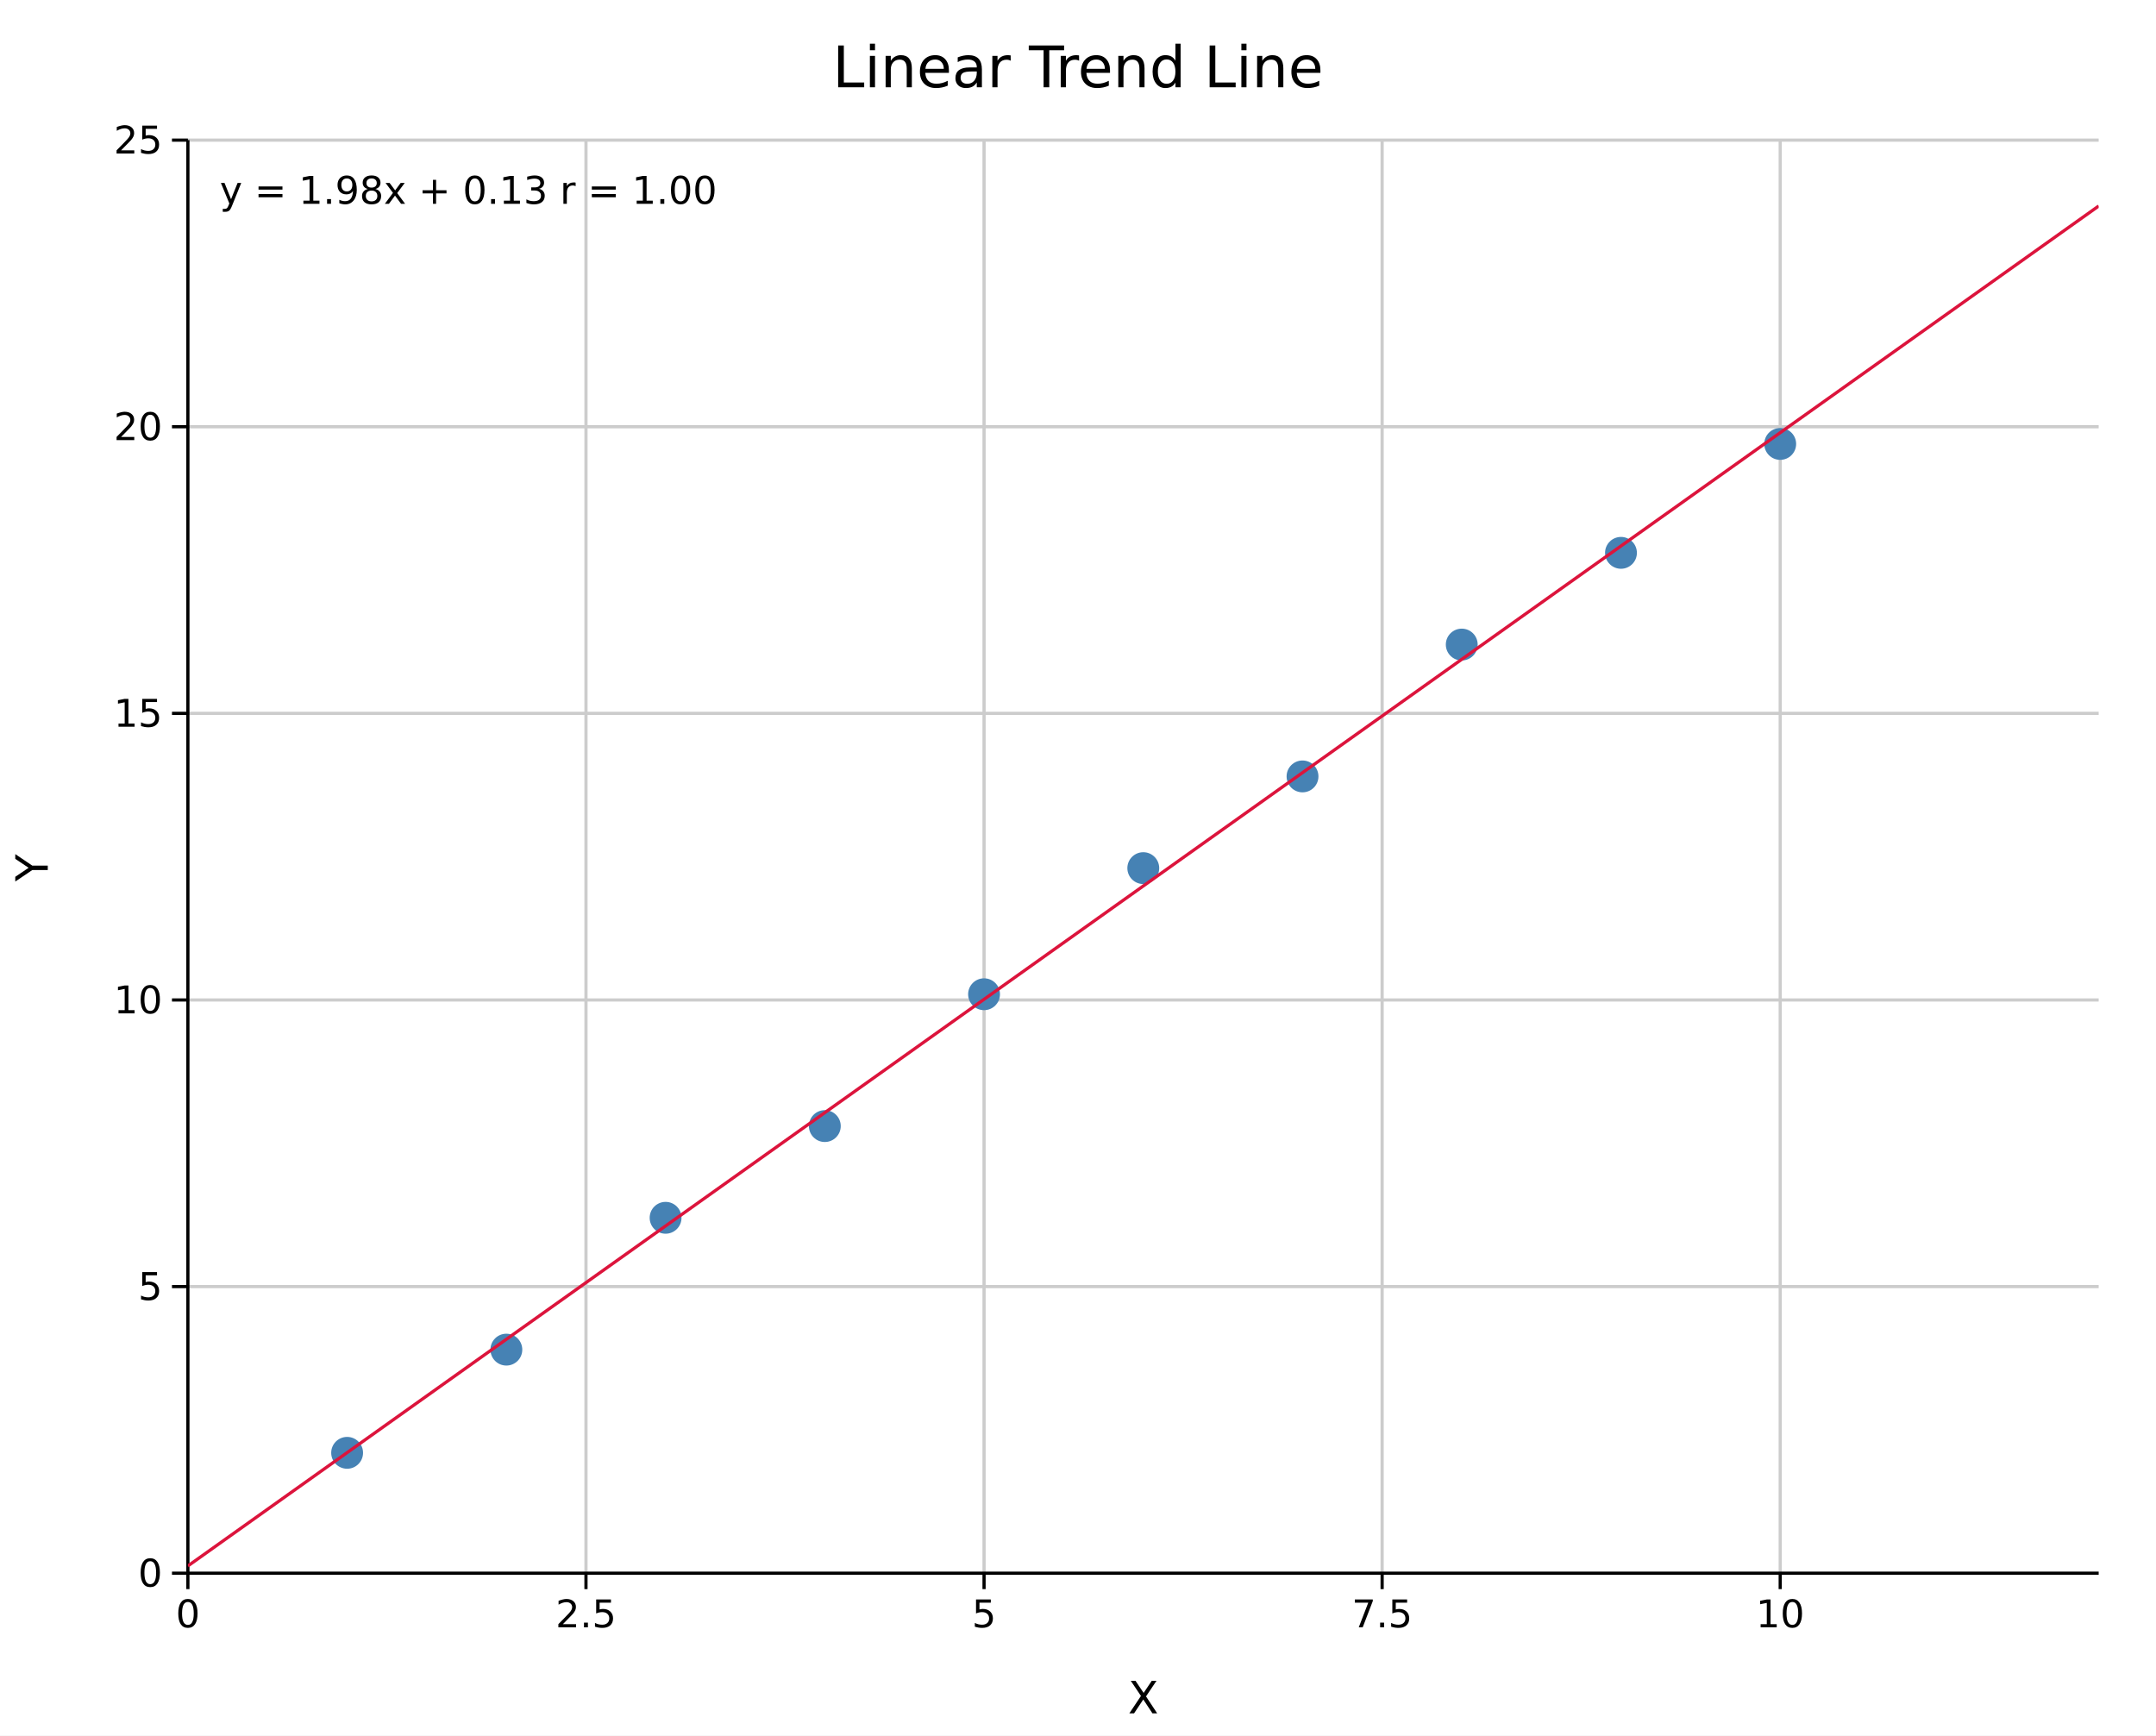
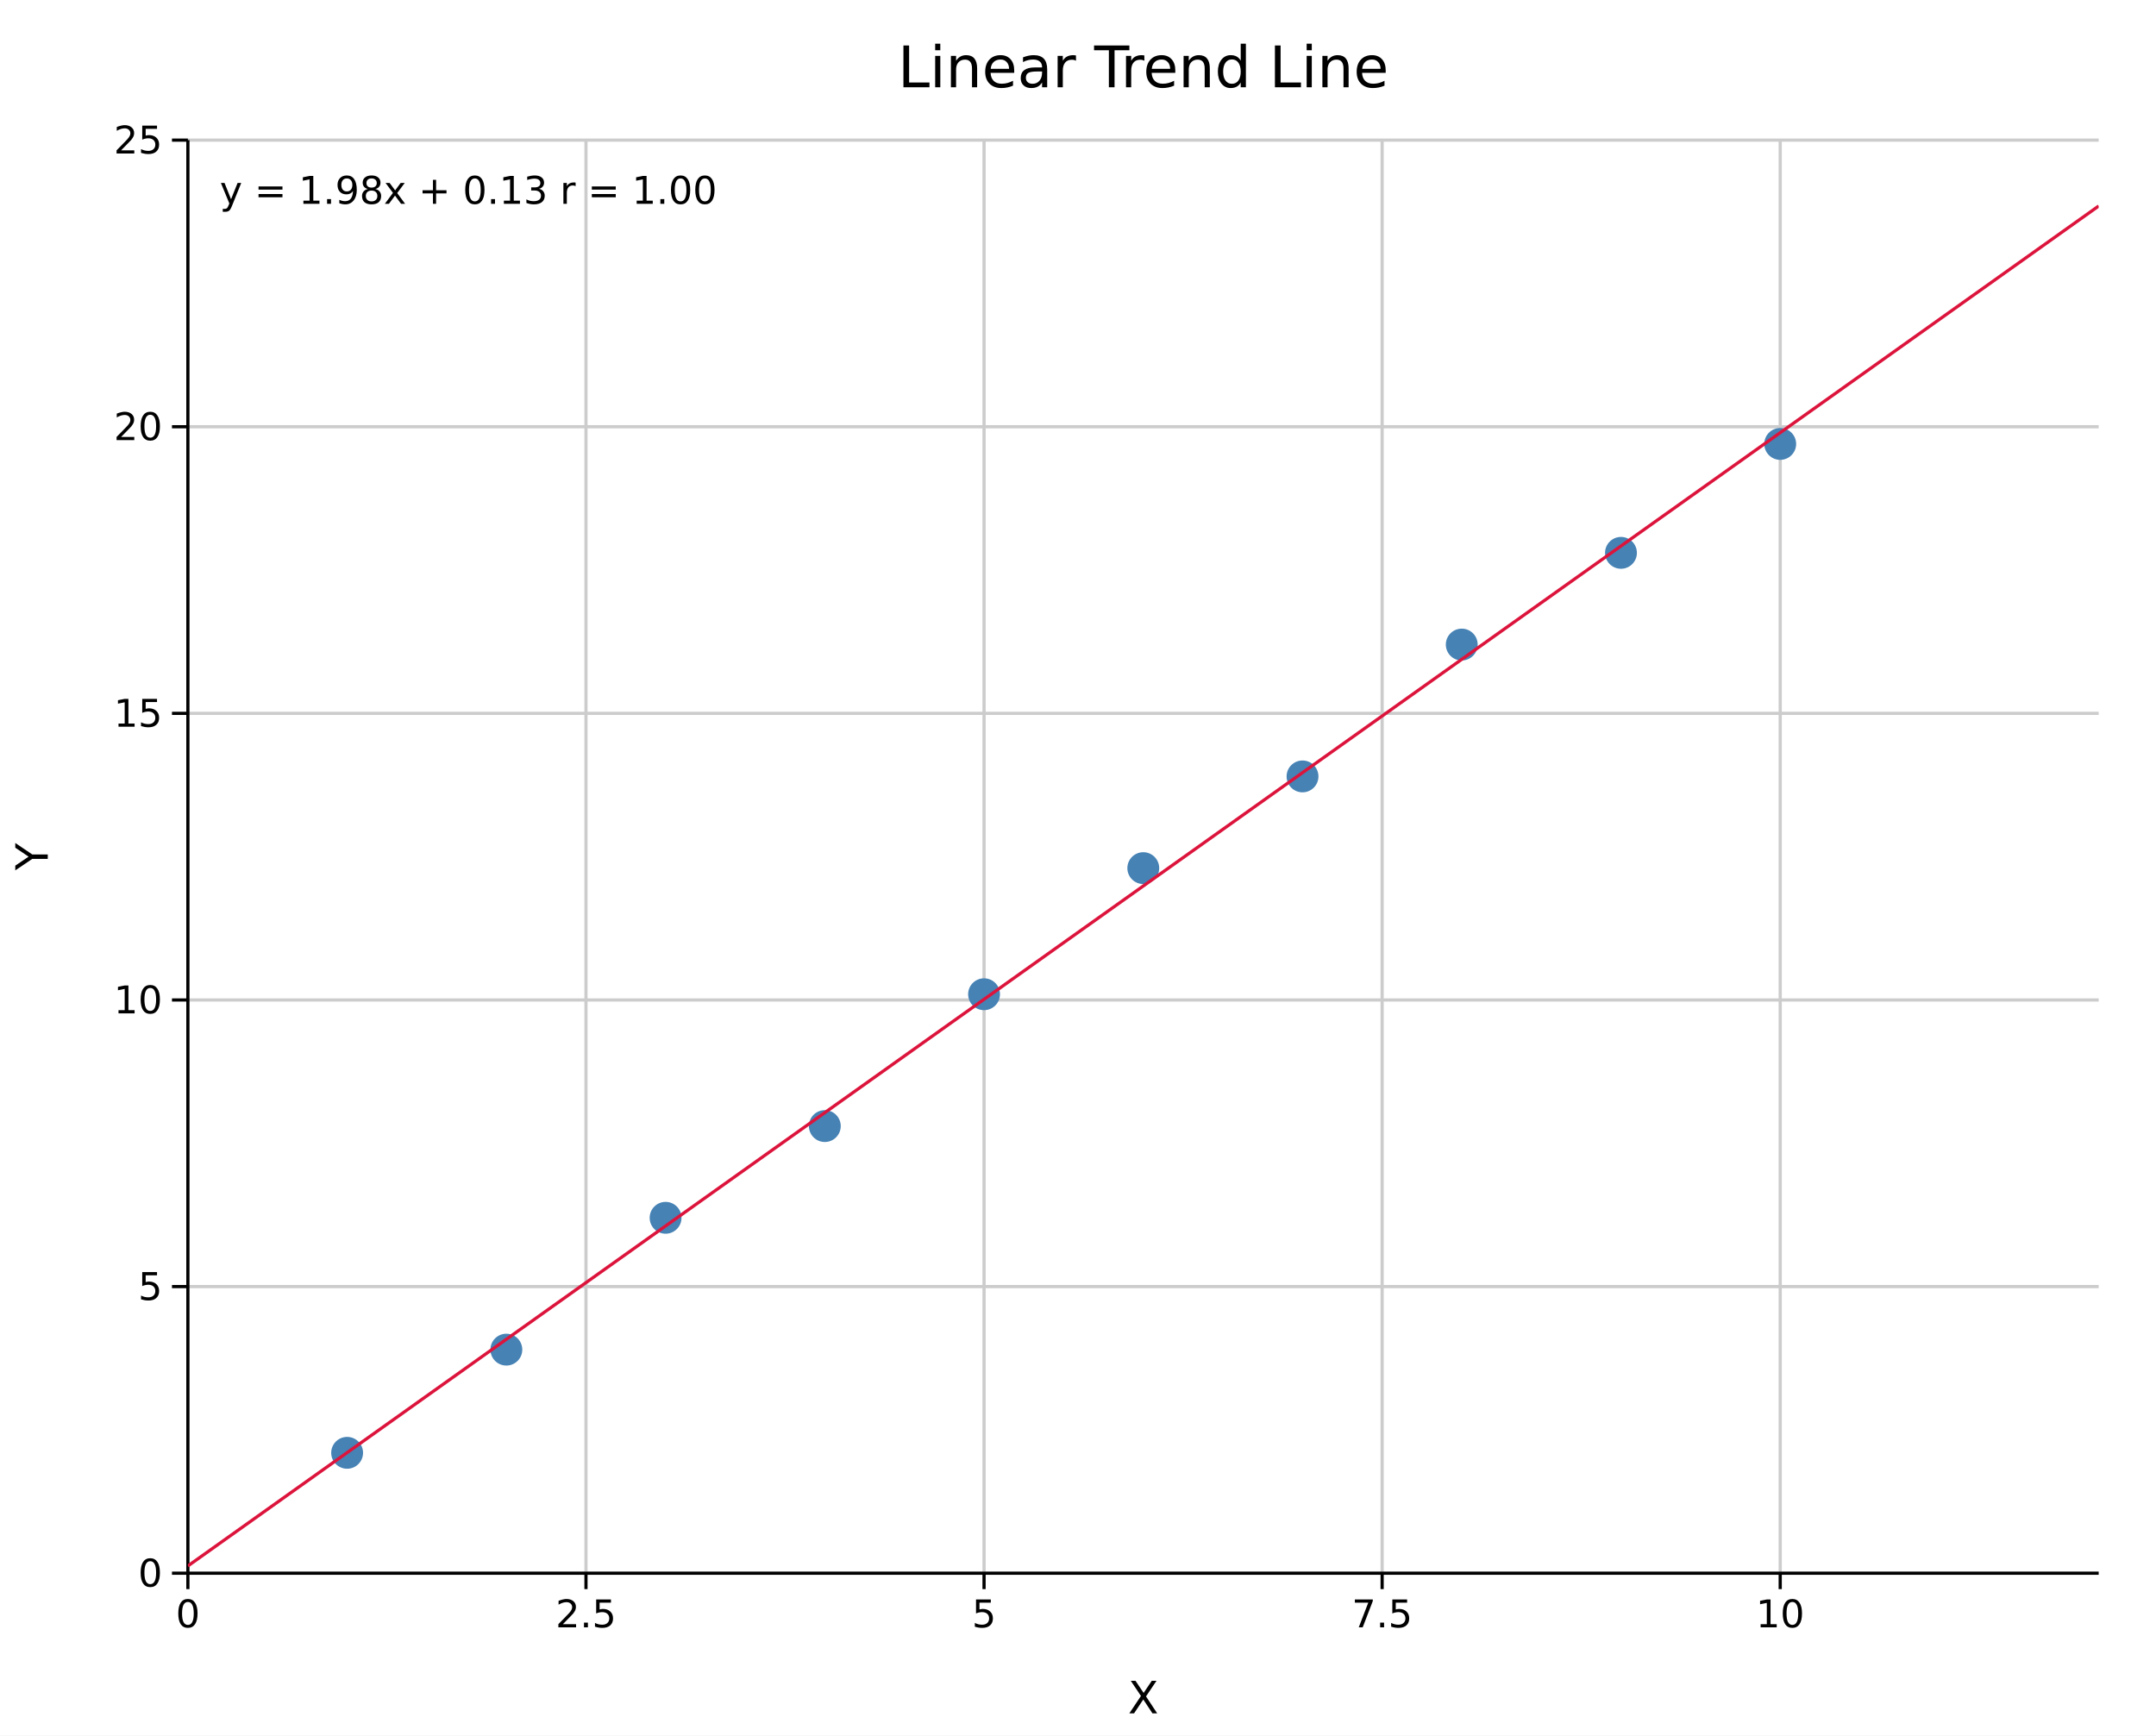
<svg xmlns="http://www.w3.org/2000/svg" width="677" height="545" font-family="DejaVu Sans, Liberation Sans, Arial, sans-serif" fill="black">
  <rect width="100%" height="100%" fill="white" />
  <defs>
    <clipPath id="kuva-clip-1">
      <rect x="59" y="44" width="600" height="450" />
    </clipPath>
  </defs>
  <line x1="184" y1="44" x2="184" y2="494" stroke="#cccccc" stroke-width="1" />
  <line x1="309" y1="44" x2="309" y2="494" stroke="#cccccc" stroke-width="1" />
  <line x1="434" y1="44" x2="434" y2="494" stroke="#cccccc" stroke-width="1" />
  <line x1="559" y1="44" x2="559" y2="494" stroke="#cccccc" stroke-width="1" />
  <line x1="59" y1="404" x2="659" y2="404" stroke="#cccccc" stroke-width="1" />
  <line x1="59" y1="314" x2="659" y2="314" stroke="#cccccc" stroke-width="1" />
  <line x1="59" y1="224" x2="659" y2="224" stroke="#cccccc" stroke-width="1" />
  <line x1="59" y1="134" x2="659" y2="134" stroke="#cccccc" stroke-width="1" />
  <line x1="59" y1="44" x2="659" y2="44" stroke="#cccccc" stroke-width="1" />
  <line x1="59" y1="494" x2="659" y2="494" stroke="#000000" stroke-width="1" />
  <line x1="59" y1="44" x2="59" y2="494" stroke="#000000" stroke-width="1" />
  <line x1="59" y1="494" x2="59" y2="499" stroke="#000000" stroke-width="1" />
  <text x="59" y="511" font-size="12" text-anchor="middle">0</text>
  <line x1="184" y1="494" x2="184" y2="499" stroke="#000000" stroke-width="1" />
  <text x="184" y="511" font-size="12" text-anchor="middle">2.5</text>
  <line x1="309" y1="494" x2="309" y2="499" stroke="#000000" stroke-width="1" />
  <text x="309" y="511" font-size="12" text-anchor="middle">5</text>
  <line x1="434" y1="494" x2="434" y2="499" stroke="#000000" stroke-width="1" />
  <text x="434" y="511" font-size="12" text-anchor="middle">7.5</text>
  <line x1="559" y1="494" x2="559" y2="499" stroke="#000000" stroke-width="1" />
  <text x="559" y="511" font-size="12" text-anchor="middle">10</text>
  <line x1="54" y1="494" x2="59" y2="494" stroke="#000000" stroke-width="1" />
  <text x="51" y="498.2" font-size="12" text-anchor="end">0</text>
  <line x1="54" y1="404" x2="59" y2="404" stroke="#000000" stroke-width="1" />
  <text x="51" y="408.2" font-size="12" text-anchor="end">5</text>
  <line x1="54" y1="314" x2="59" y2="314" stroke="#000000" stroke-width="1" />
  <text x="51" y="318.2" font-size="12" text-anchor="end">10</text>
  <line x1="54" y1="224" x2="59" y2="224" stroke="#000000" stroke-width="1" />
  <text x="51" y="228.2" font-size="12" text-anchor="end">15</text>
  <line x1="54" y1="134" x2="59" y2="134" stroke="#000000" stroke-width="1" />
  <text x="51" y="138.2" font-size="12" text-anchor="end">20</text>
  <line x1="54" y1="44" x2="59" y2="44" stroke="#000000" stroke-width="1" />
  <text x="51" y="48.2" font-size="12" text-anchor="end">25</text>
  <text x="359" y="538" font-size="14" text-anchor="middle">X</text>
-   <text x="15" y="272.5" font-size="14" text-anchor="middle" transform="rotate(-90,15,272.5)">Y</text>
-   <text x="338.5" y="27.4" font-size="18" text-anchor="middle">Linear Trend Line</text>
+   <text x="15" y="269" font-size="14" text-anchor="middle" transform="rotate(-90,15,269)">Y</text>
+   <text x="359" y="27.4" font-size="18" text-anchor="middle">Linear Trend Line</text>
  <g clip-path="url(#kuva-clip-1)">
    <circle cx="109" cy="456.2" r="5" fill="#4682b4" />
    <circle cx="159" cy="423.8" r="5" fill="#4682b4" />
    <circle cx="209" cy="382.4" r="5" fill="#4682b4" />
    <circle cx="259" cy="353.6" r="5" fill="#4682b4" />
    <circle cx="309" cy="312.2" r="5" fill="#4682b4" />
    <circle cx="359" cy="272.6" r="5" fill="#4682b4" />
    <circle cx="409" cy="243.8" r="5" fill="#4682b4" />
    <circle cx="459" cy="202.4" r="5" fill="#4682b4" />
    <circle cx="509" cy="173.6" r="5" fill="#4682b4" />
    <circle cx="559" cy="139.4" r="5" fill="#4682b4" />
    <line x1="59" y1="491.72" x2="659" y2="64.69" stroke="#dc143c" stroke-width="1" />
    <text x="69" y="64" font-size="12" text-anchor="start">y = 1.98x + 0.13  r = 1.00</text>
  </g>
</svg>
